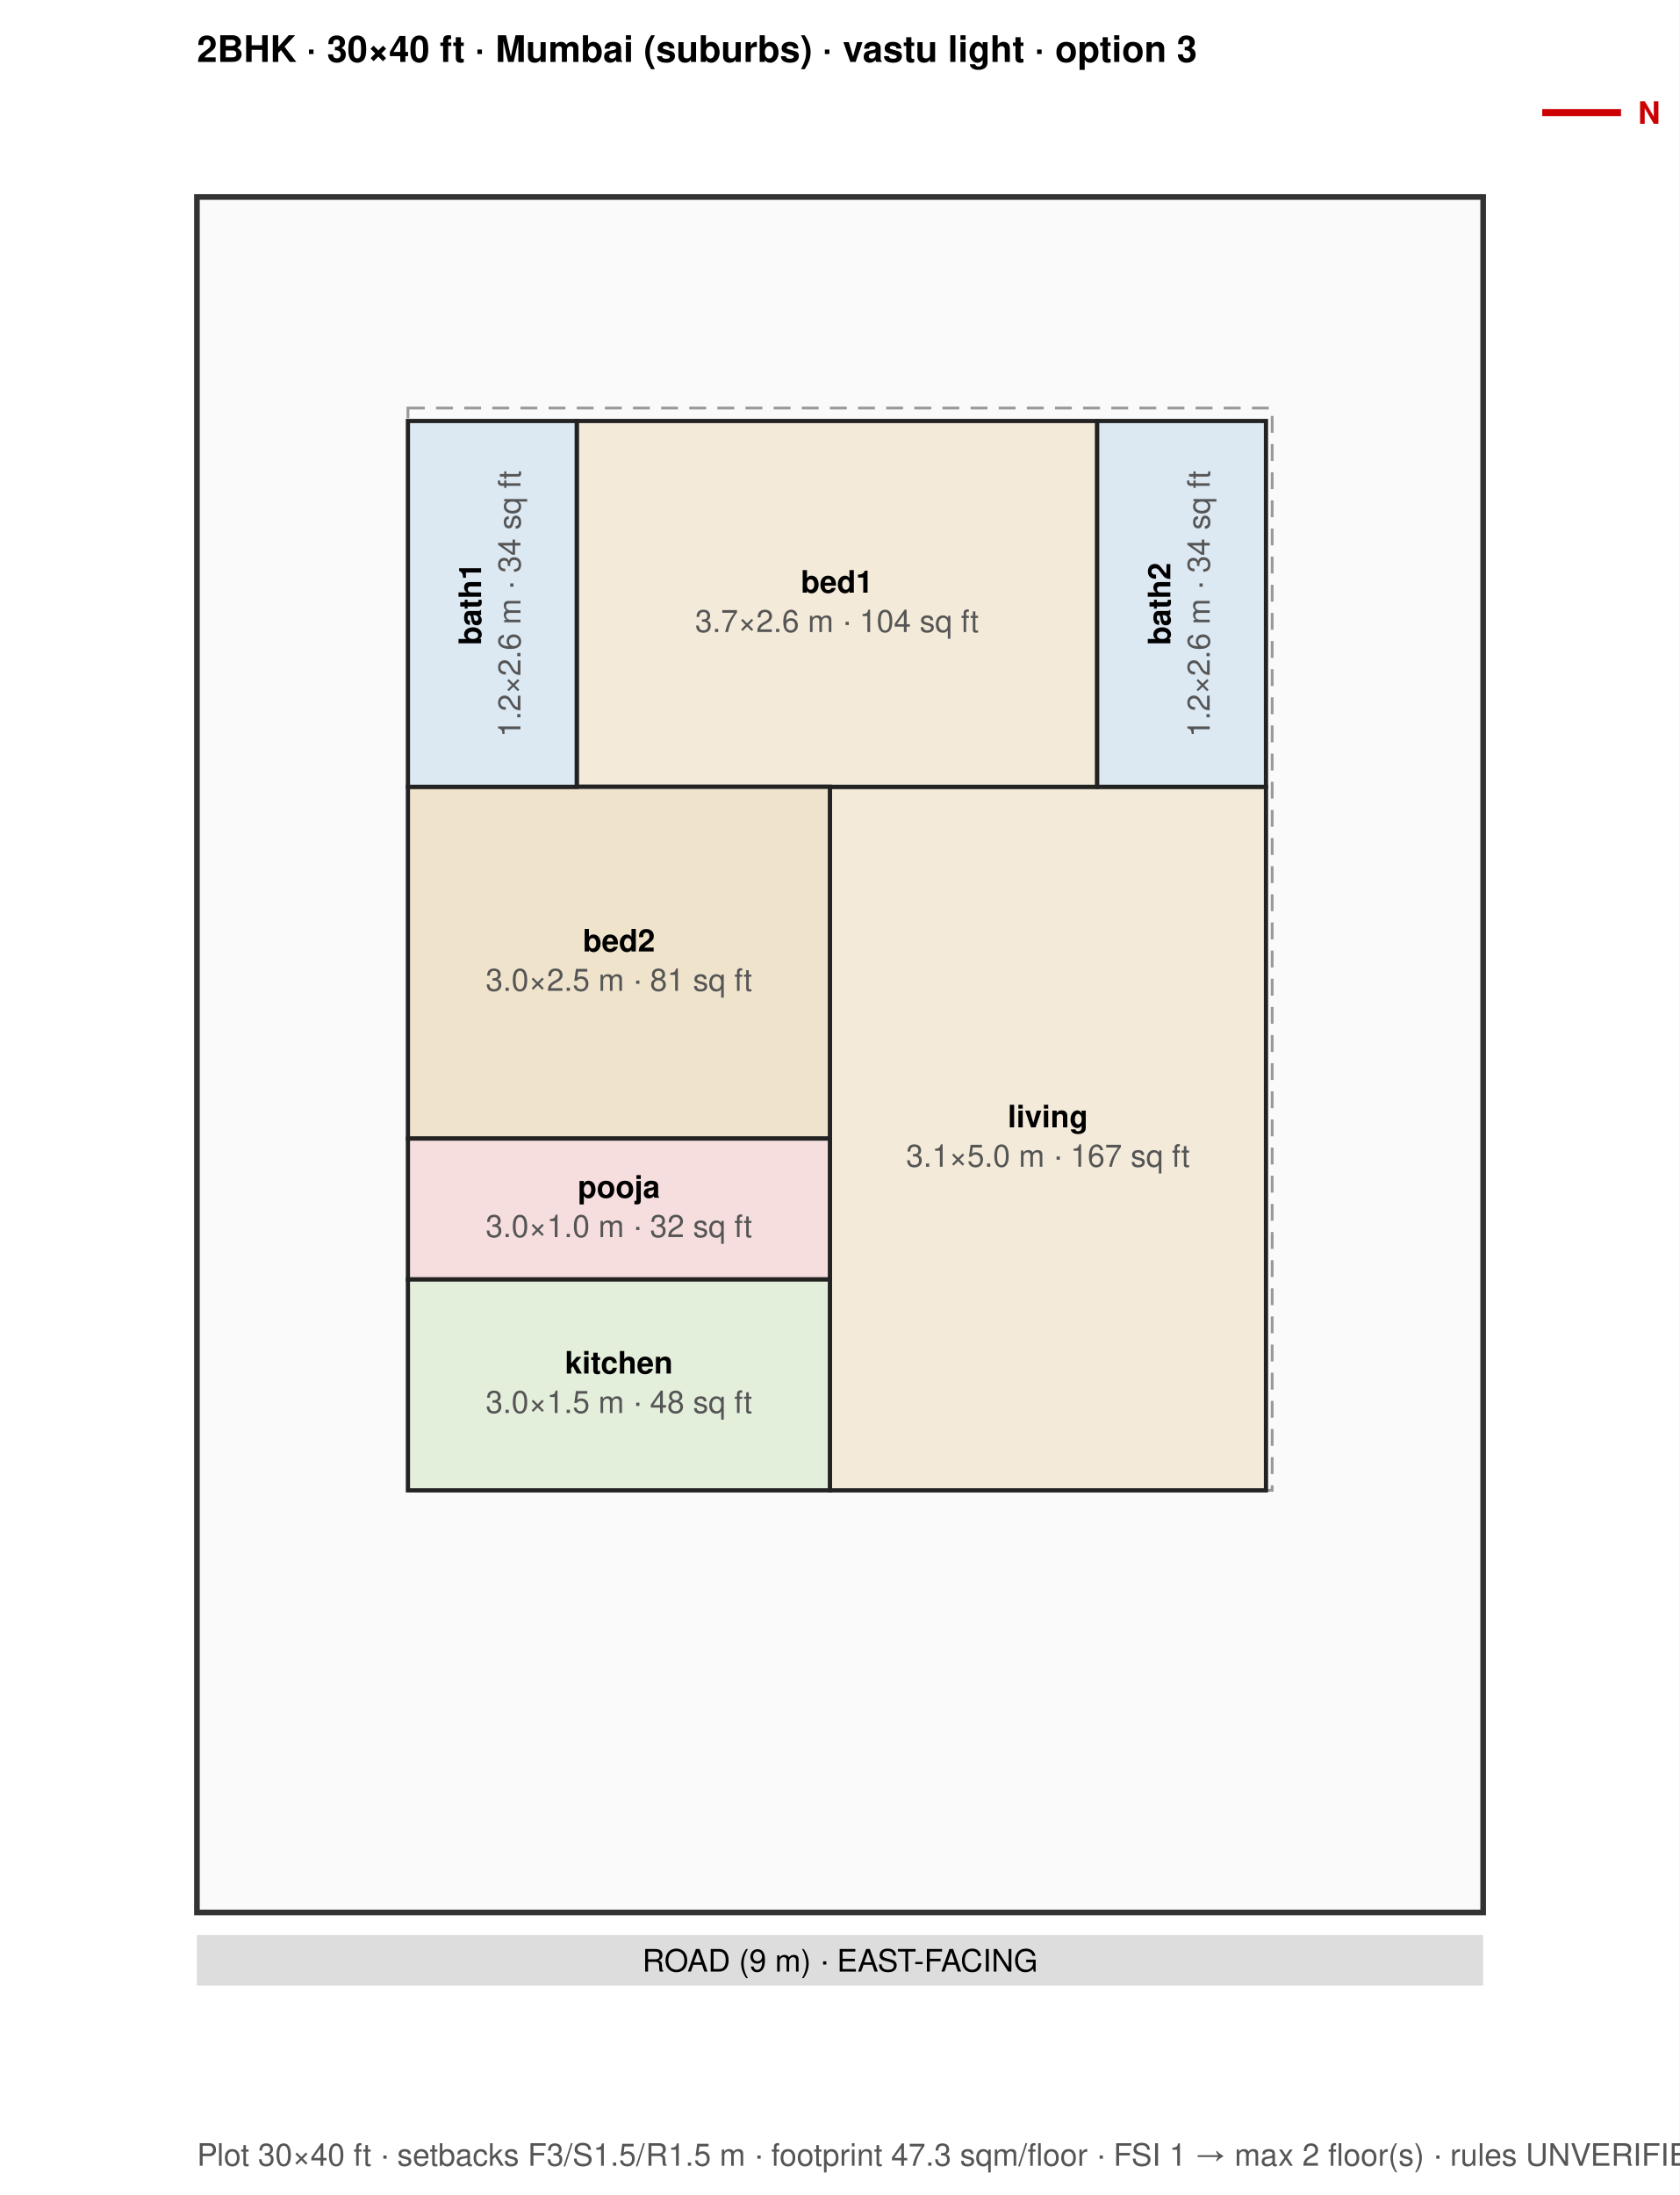
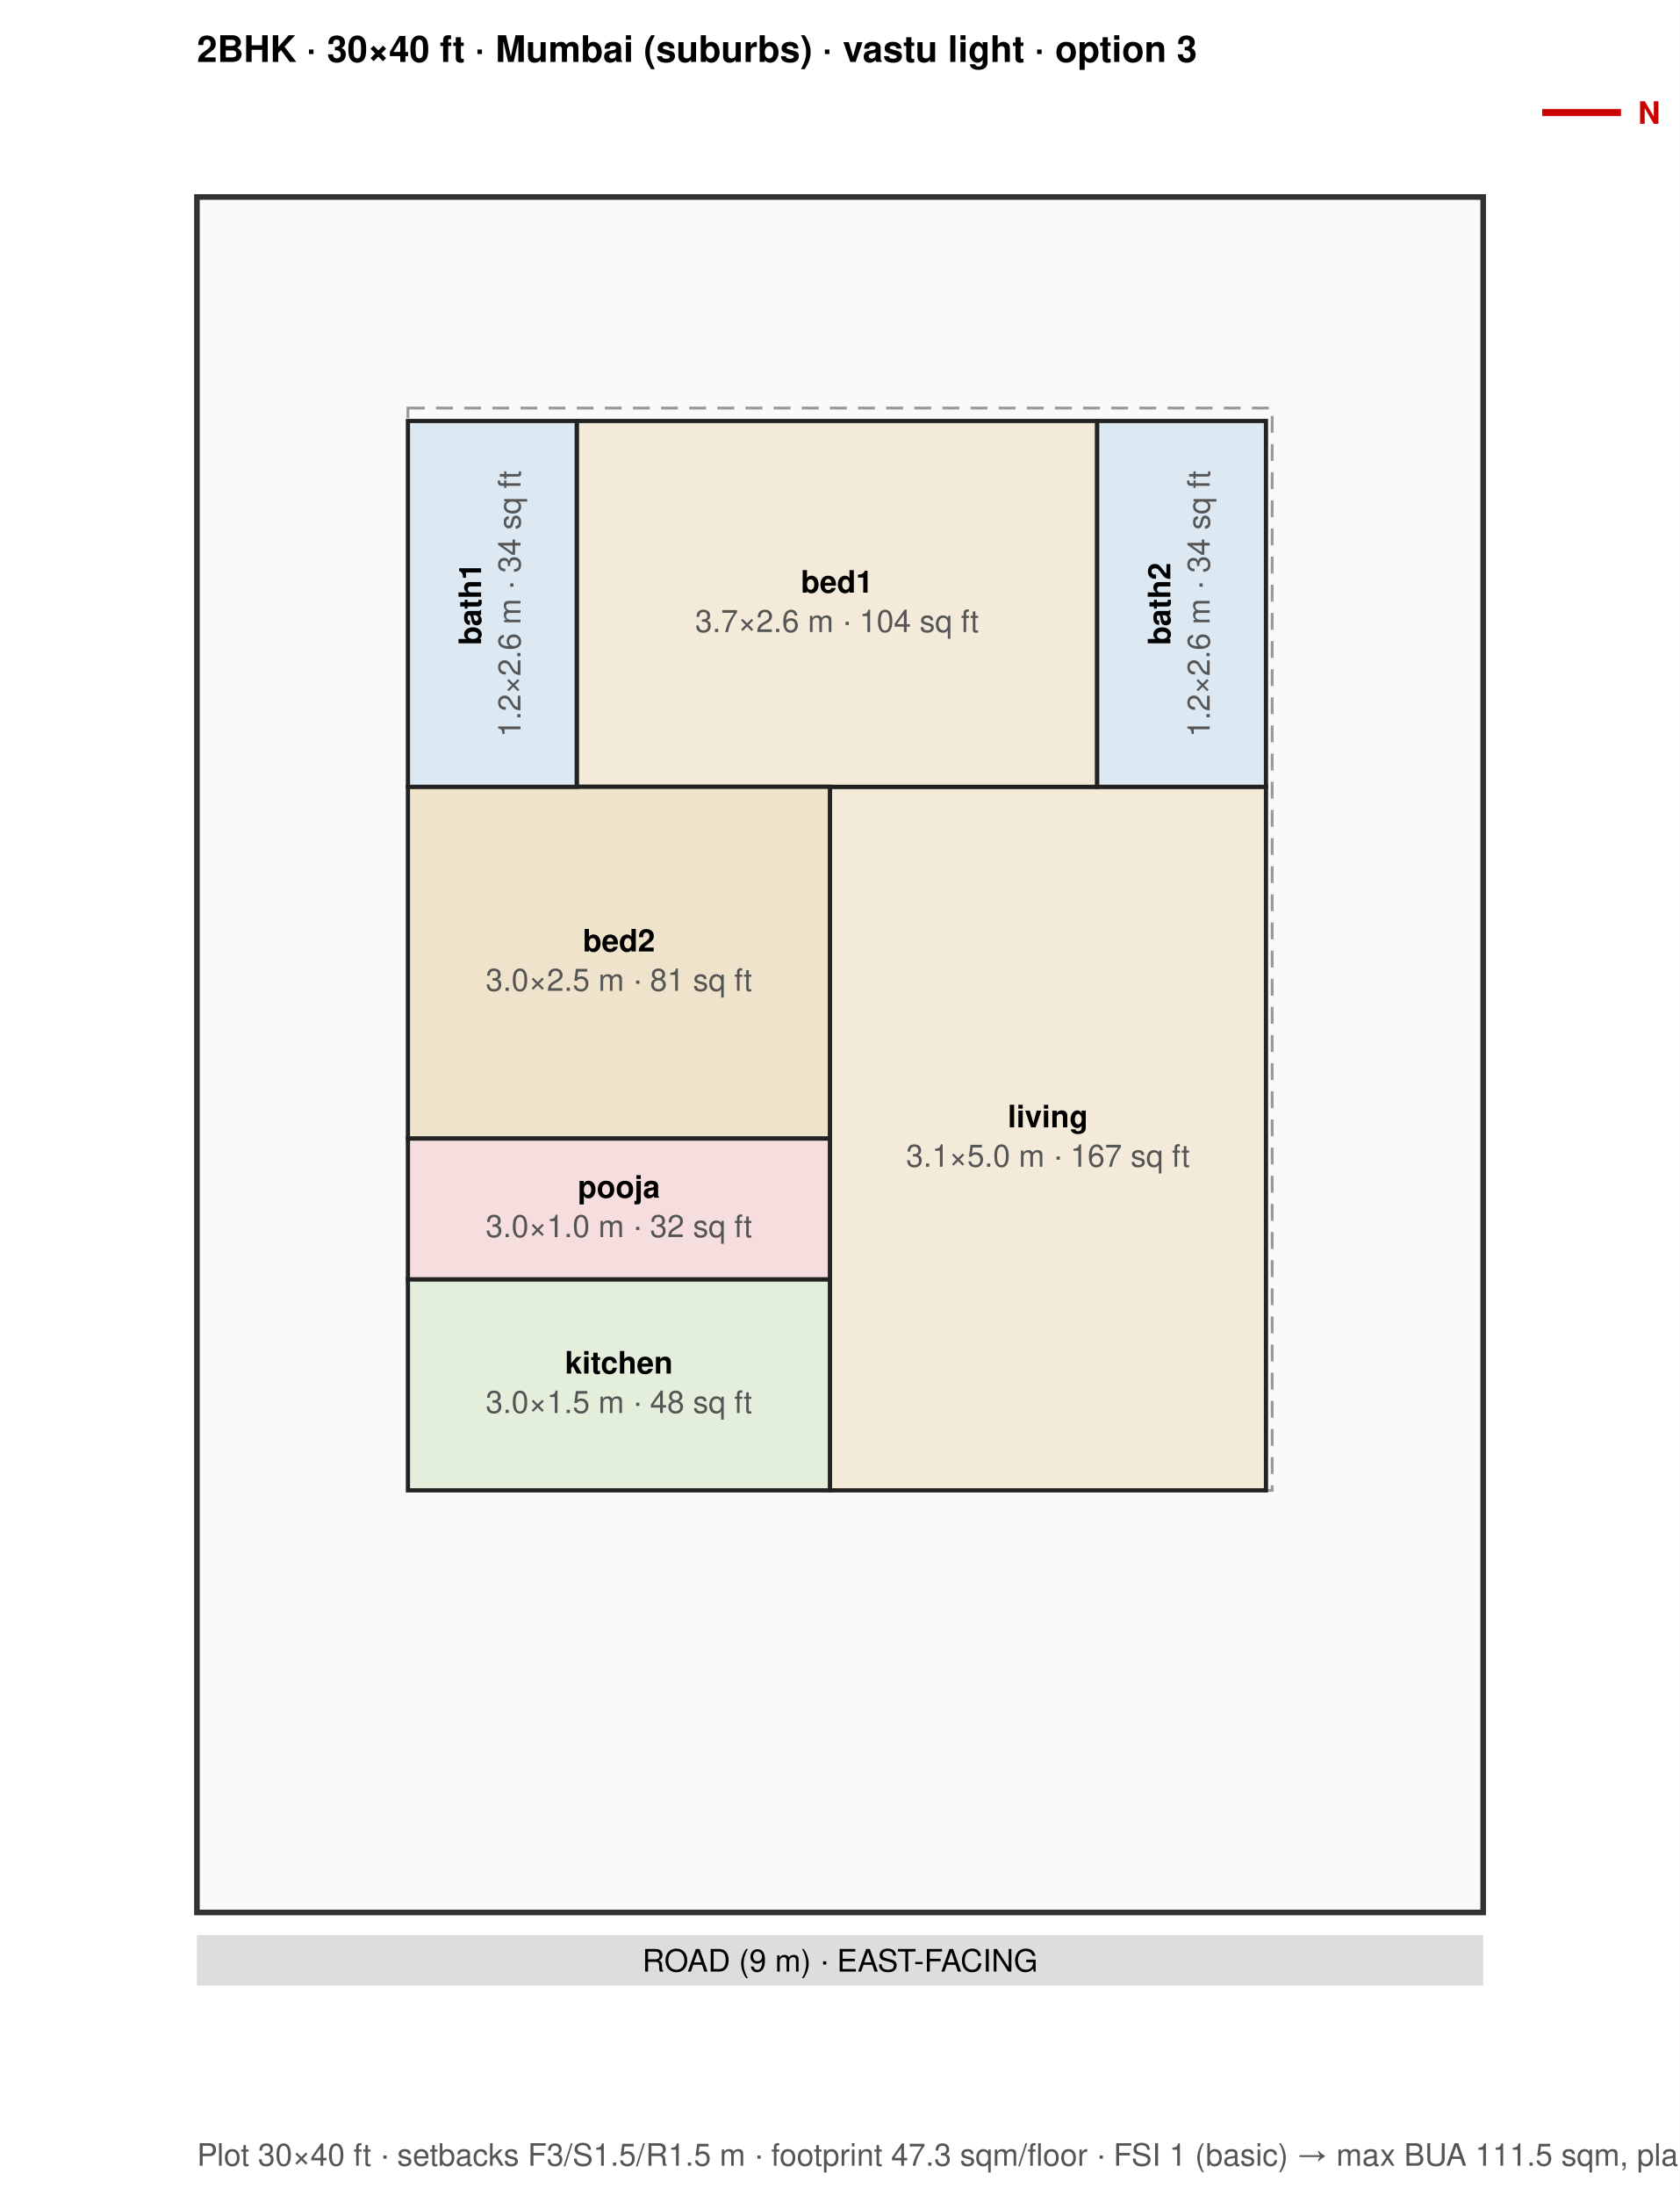
<svg xmlns="http://www.w3.org/2000/svg" viewBox="0 0 597 780" font-family="Helvetica, Arial, sans-serif" font-size="11">
  <rect width="100%" height="100%" fill="#ffffff" />
  <text x="70" y="22" font-size="13" font-weight="bold">2BHK · 30×40 ft · Mumbai (suburbs) · vastu light · option 3</text>
  <rect x="70.0" y="70" width="457.2" height="609.6" fill="#fafafa" stroke="#333" stroke-width="2" />
  <rect x="145.0" y="145.0" width="307.2" height="384.6" fill="none" stroke="#999" stroke-dasharray="6 4" />
  <rect x="295.0" y="279.6" width="155.0" height="250.0" fill="#f3ead9" stroke="#222" stroke-width="1.5" />
  <g>
    <text x="372.5" y="400.6" text-anchor="middle" font-weight="bold">living</text>
    <text x="372.5" y="414.6" text-anchor="middle" fill="#555">3.1×5.0 m · 167 sq ft</text>
  </g>
  <rect x="145.0" y="454.6" width="150.0" height="75.0" fill="#e3eedb" stroke="#222" stroke-width="1.5" />
  <g>
    <text x="220.0" y="488.1" text-anchor="middle" font-weight="bold">kitchen</text>
    <text x="220.0" y="502.1" text-anchor="middle" fill="#555">3.0×1.5 m · 48 sq ft</text>
  </g>
  <rect x="205.0" y="149.6" width="185.0" height="130.0" fill="#f3ead9" stroke="#222" stroke-width="1.5" />
  <g>
    <text x="297.5" y="210.6" text-anchor="middle" font-weight="bold">bed1</text>
    <text x="297.5" y="224.6" text-anchor="middle" fill="#555">3.7×2.6 m · 104 sq ft</text>
  </g>
  <rect x="145.0" y="279.6" width="150.0" height="125.0" fill="#efe3cc" stroke="#222" stroke-width="1.5" />
  <g>
    <text x="220.0" y="338.1" text-anchor="middle" font-weight="bold">bed2</text>
    <text x="220.0" y="352.1" text-anchor="middle" fill="#555">3.0×2.5 m · 81 sq ft</text>
  </g>
  <rect x="145.0" y="149.6" width="60.0" height="130.0" fill="#dce8f2" stroke="#222" stroke-width="1.5" />
  <g transform="rotate(-90 175.0 214.6)">
    <text x="175.0" y="210.6" text-anchor="middle" font-weight="bold">bath1</text>
    <text x="175.0" y="224.6" text-anchor="middle" fill="#555">1.2×2.6 m · 34 sq ft</text>
  </g>
  <rect x="390.0" y="149.6" width="60.0" height="130.0" fill="#dce8f2" stroke="#222" stroke-width="1.5" />
  <g transform="rotate(-90 420.0 214.6)">
    <text x="420.0" y="210.6" text-anchor="middle" font-weight="bold">bath2</text>
    <text x="420.0" y="224.6" text-anchor="middle" fill="#555">1.2×2.6 m · 34 sq ft</text>
  </g>
  <rect x="145.0" y="404.6" width="150.0" height="50.0" fill="#f6dede" stroke="#222" stroke-width="1.5" />
  <g>
    <text x="220.0" y="425.6" text-anchor="middle" font-weight="bold">pooja</text>
    <text x="220.0" y="439.6" text-anchor="middle" fill="#555">3.0×1.0 m · 32 sq ft</text>
  </g>
  <rect x="70.0" y="687.6" width="457.2" height="18" fill="#ddd" />
  <text x="298.6" y="700.6" text-anchor="middle">ROAD (9 m) · EAST-FACING</text>
  <line x1="548.2" y1="40" x2="576.2" y2="40" stroke="#c00" stroke-width="2.5" />
  <text x="586.2" y="44" text-anchor="middle" fill="#c00" font-weight="bold">N</text>
-   <text x="70" y="769.6" fill="#555">Plot 30×40 ft · setbacks F3/S1.5/R1.5 m · footprint 47.3 sqm/floor · FSI 1 → max 2 floor(s) · rules UNVERIFIED</text>
+   <text x="70" y="769.6" fill="#555">Plot 30×40 ft · setbacks F3/S1.5/R1.5 m · footprint 47.3 sqm/floor · FSI 1 (basic) → max BUA 111.5 sqm, plan 51.0 sqm · ASSUMED RULES</text>
</svg>
